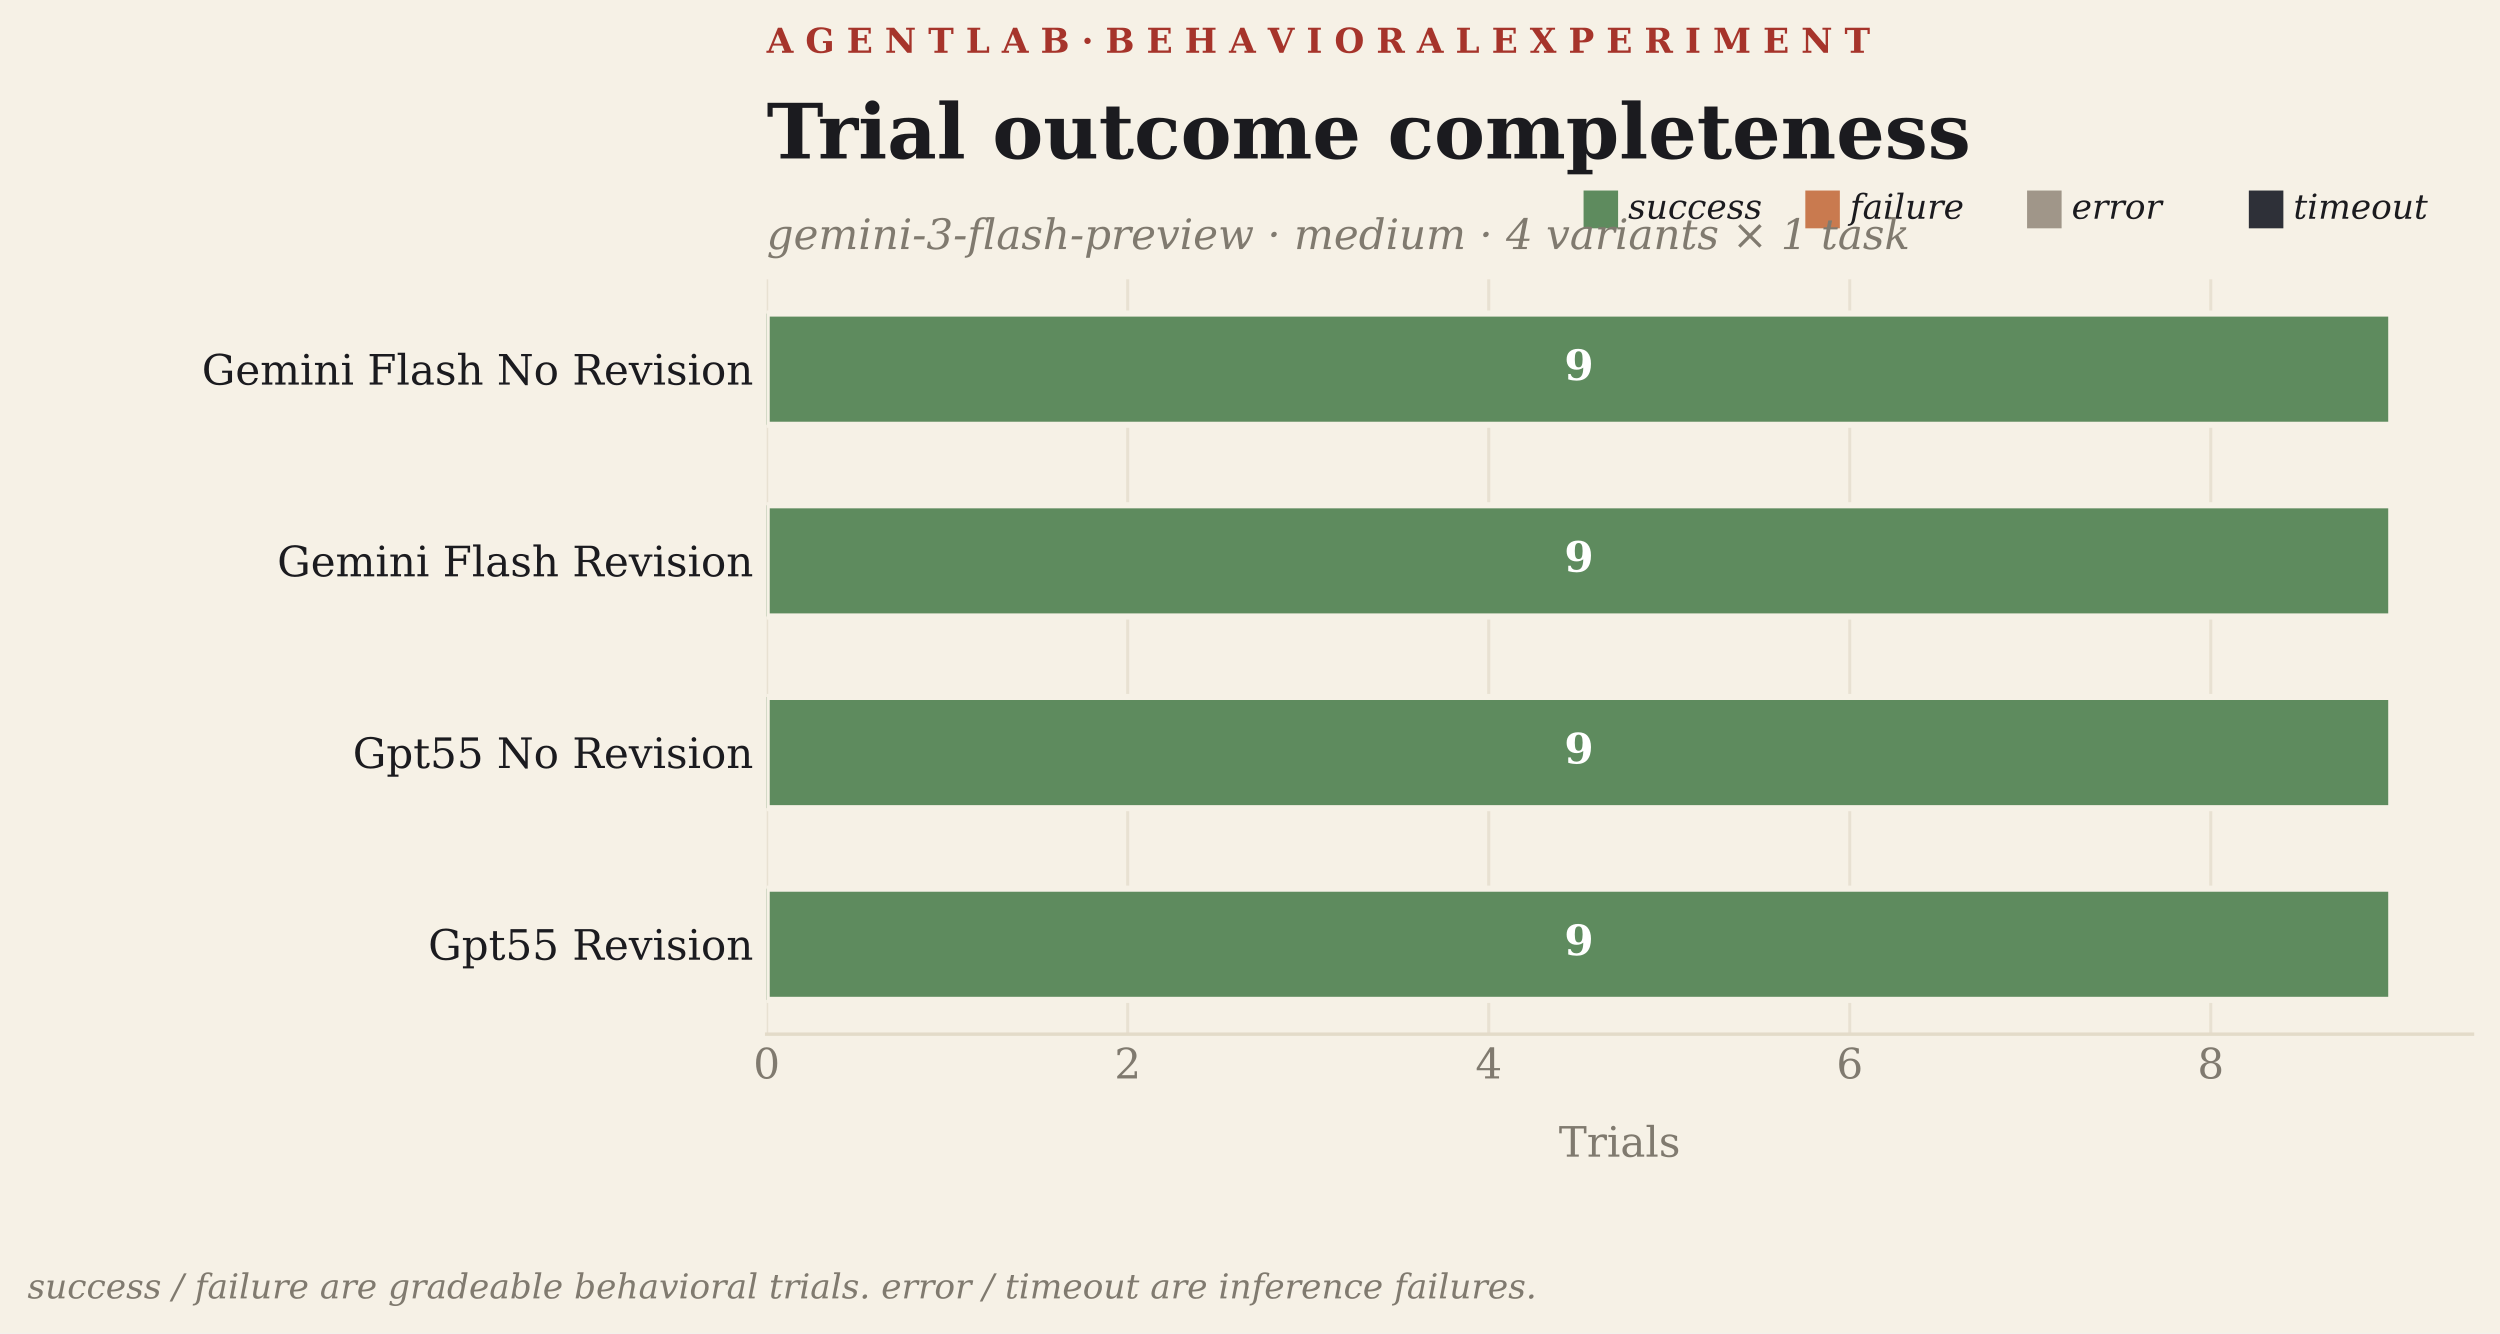
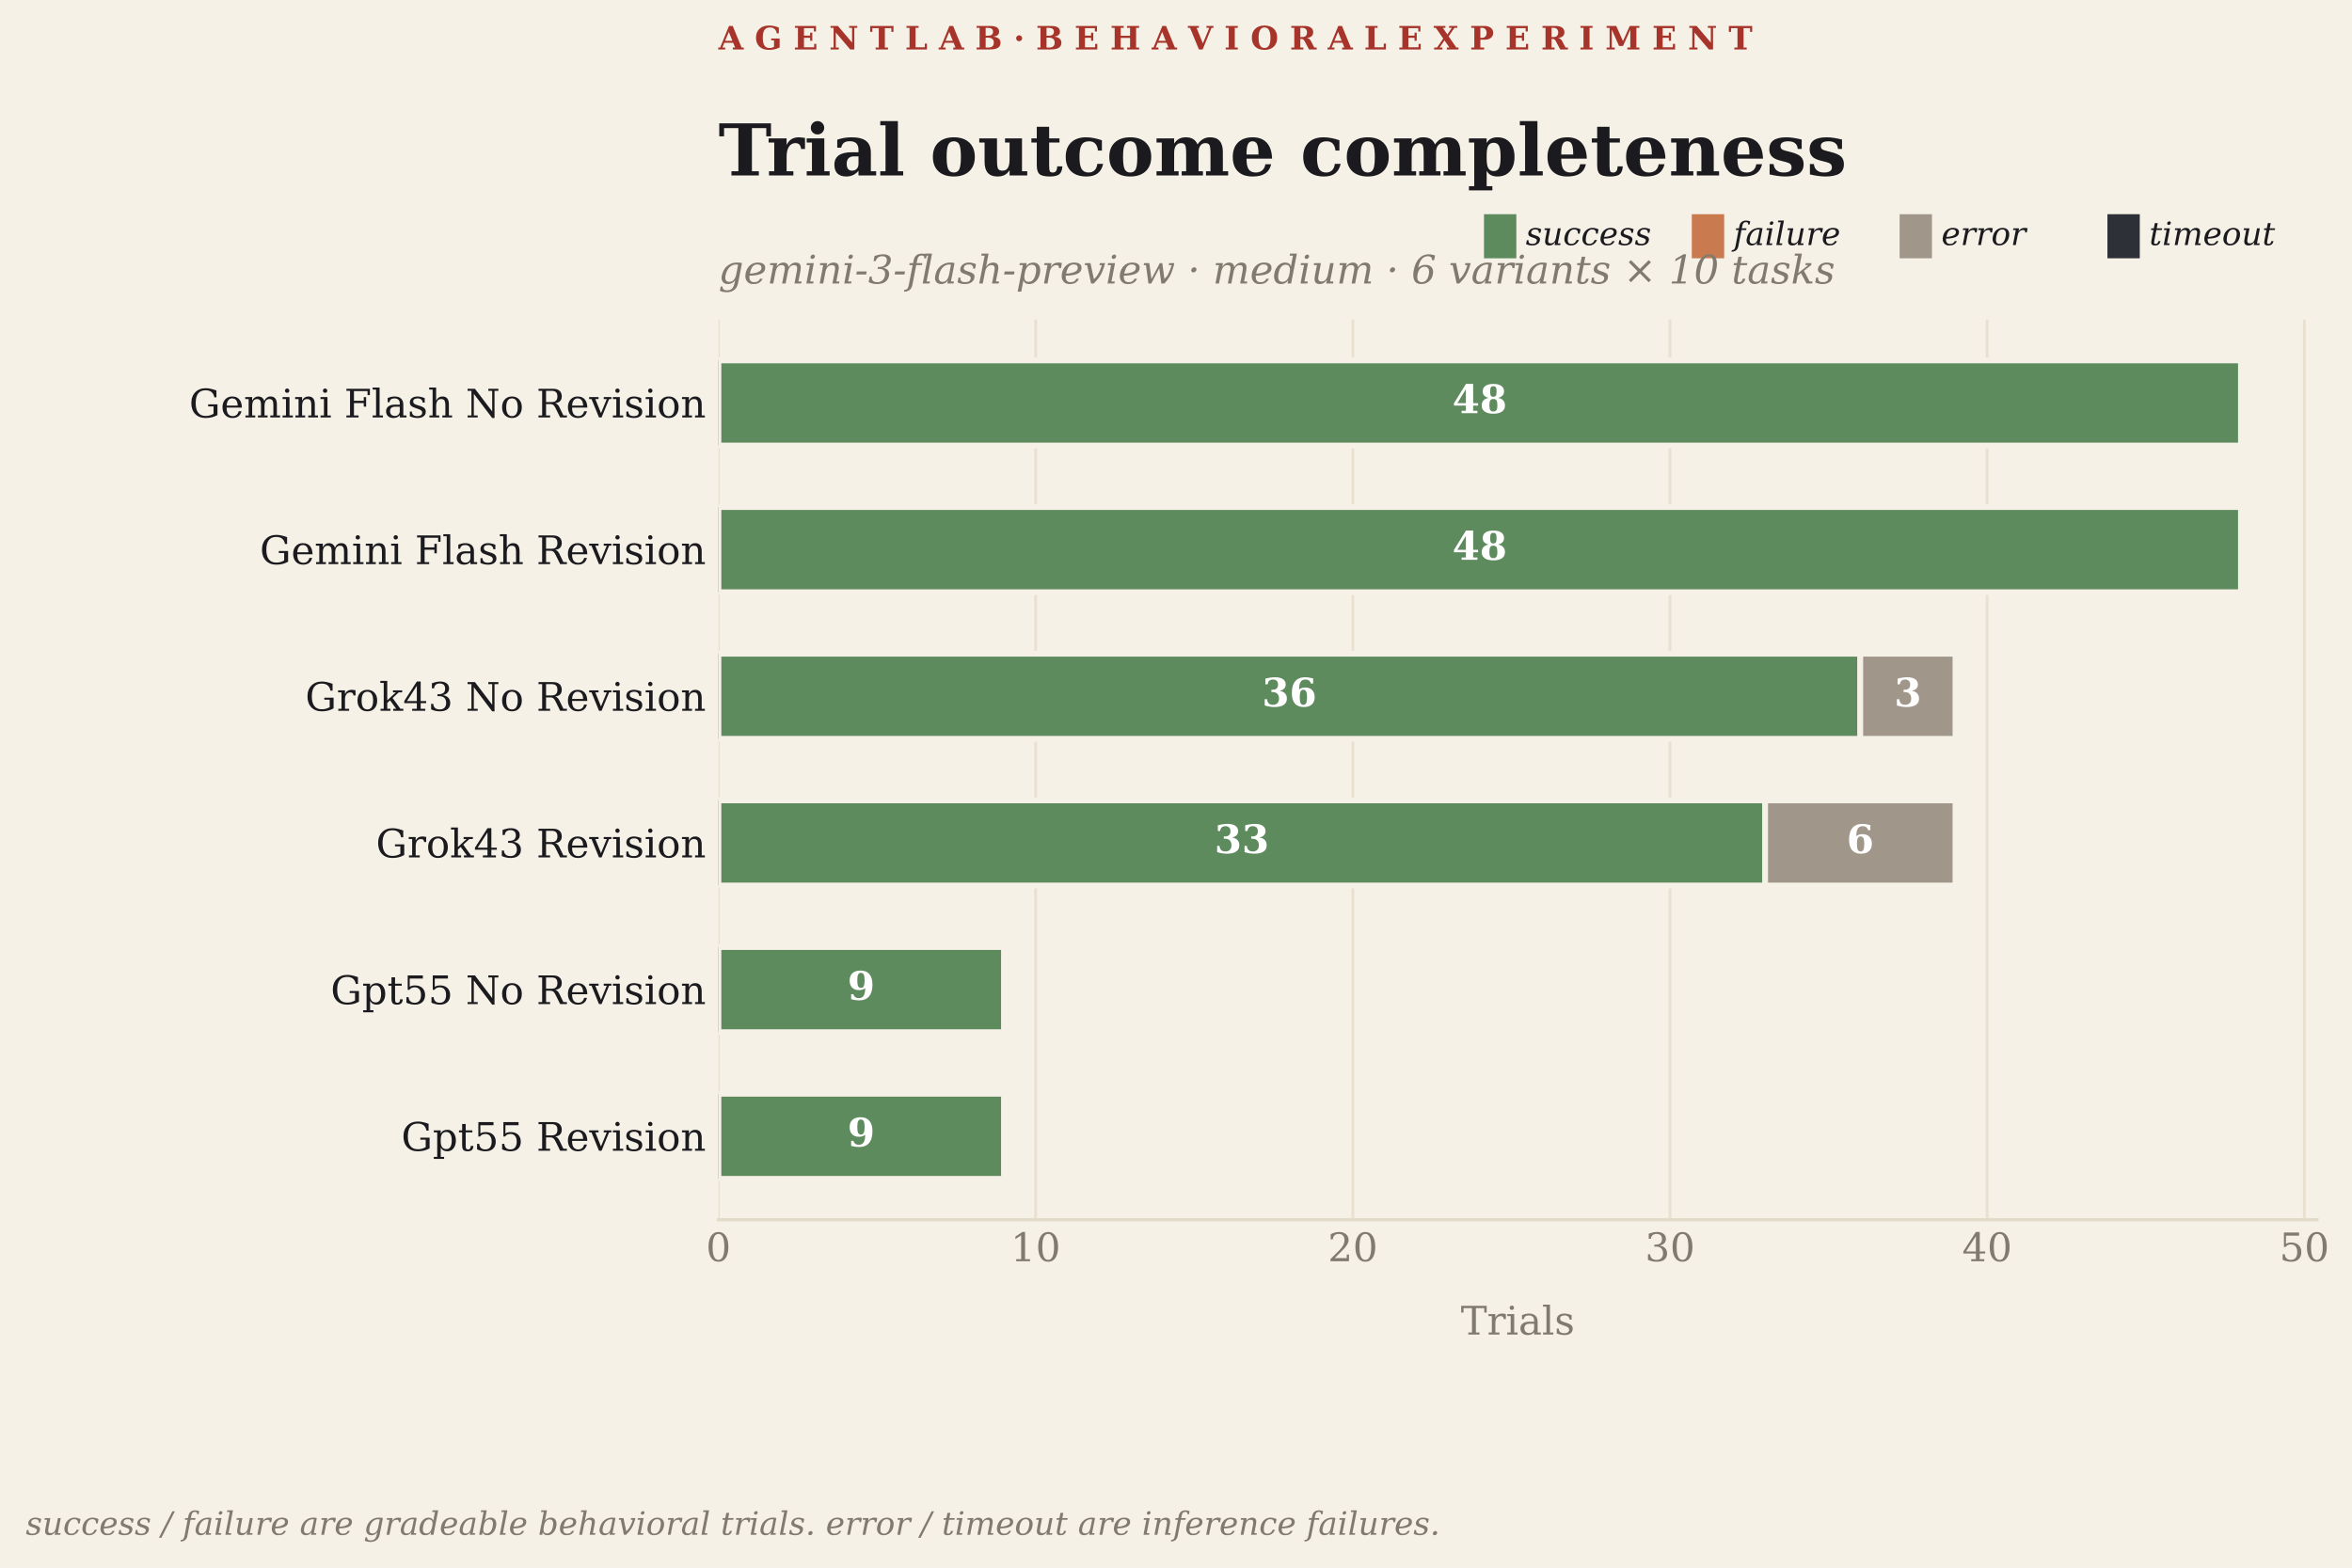
- <svg xmlns="http://www.w3.org/2000/svg" width="654.653pt" height="349.16pt" viewBox="0 0 654.653 349.16" version="1.1">
+ <svg xmlns="http://www.w3.org/2000/svg" width="657.225pt" height="438.117pt" viewBox="0 0 657.225 438.117" version="1.1">
  <defs>
    <style type="text/css">*{stroke-linejoin: round; stroke-linecap: butt}</style>
  </defs>
  <g id="figure_1">
    <g id="patch_1">
-       <path d="M 0 349.16  L 654.653 349.16  L 654.653 0  L 0 0  z " style="fill: #f6f1e6" />
+       <path d="M 0 438.117  L 657.225 438.117  L 657.225 0  L 0 0  z " style="fill: #f6f1e6" />
    </g>
    <g id="axes_1">
      <g id="patch_2">
-         <path d="M 200.765 270.81  L 647.453 270.81  L 647.453 73.127  L 200.765 73.127  z " style="fill: #f6f1e6" />
+         <path d="M 200.765 340.898  L 647.453 340.898  L 647.453 89.301  L 200.765 89.301  z " style="fill: #f6f1e6" />
      </g>
      <g id="patch_3">
-         <path d="M 415.175 59.289  L 423.215 59.289  L 423.215 50.393  L 415.175 50.393  z " style="fill: #5e8b5e; stroke: #5e8b5e; stroke-linejoin: miter" />
+         <path d="M 415.175 71.689  L 423.215 71.689  L 423.215 60.367  L 415.175 60.367  z " style="fill: #5e8b5e; stroke: #5e8b5e; stroke-linejoin: miter" />
      </g>
      <g id="patch_4">
-         <path d="M 473.244 59.289  L 481.285 59.289  L 481.285 50.393  L 473.244 50.393  z " style="fill: #c97a4f; stroke: #c97a4f; stroke-linejoin: miter" />
+         <path d="M 473.244 71.689  L 481.285 71.689  L 481.285 60.367  L 473.244 60.367  z " style="fill: #c97a4f; stroke: #c97a4f; stroke-linejoin: miter" />
      </g>
      <g id="patch_5">
-         <path d="M 531.314 59.289  L 539.354 59.289  L 539.354 50.393  L 531.314 50.393  z " style="fill: #a09689; stroke: #a09689; stroke-linejoin: miter" />
+         <path d="M 531.314 71.689  L 539.354 71.689  L 539.354 60.367  L 531.314 60.367  z " style="fill: #a09689; stroke: #a09689; stroke-linejoin: miter" />
      </g>
      <g id="patch_6">
-         <path d="M 589.383 59.289  L 597.424 59.289  L 597.424 50.393  L 589.383 50.393  z " style="fill: #2e3038; stroke: #2e3038; stroke-linejoin: miter" />
+         <path d="M 589.383 71.689  L 597.424 71.689  L 597.424 60.367  L 589.383 60.367  z " style="fill: #2e3038; stroke: #2e3038; stroke-linejoin: miter" />
      </g>
      <g id="matplotlib.axis_1">
        <g id="xtick_1">
          <g id="line2d_1">
-             <path d="M 200.765 270.81  L 200.765 73.127  " clip-path="url(#pf66a19d2ea)" style="fill: none; stroke: #e3dbc9; stroke-opacity: 0.7; stroke-width: 0.8; stroke-linecap: square" />
+             <path d="M 200.765 340.898  L 200.765 89.301  " clip-path="url(#p3cffad57dd)" style="fill: none; stroke: #e3dbc9; stroke-opacity: 0.7; stroke-width: 0.8; stroke-linecap: square" />
          </g>
          <g id="text_1">
-             <text style="fill: #807a6f; font: 11px 'Charter', 'Georgia', 'DejaVu Serif'; text-anchor: middle" x="200.765" y="282.404" transform="rotate(-0 200.7648 282.4038)">0</text>
+             <text style="fill: #807a6f; font: 11px 'Charter', 'Georgia', 'DejaVu Serif'; text-anchor: middle" x="200.765" y="352.491" transform="rotate(-0 200.7648 352.4915)">0</text>
          </g>
        </g>
        <g id="xtick_2">
          <g id="line2d_2">
-             <path d="M 295.302 270.81  L 295.302 73.127  " clip-path="url(#pf66a19d2ea)" style="fill: none; stroke: #e3dbc9; stroke-opacity: 0.7; stroke-width: 0.8; stroke-linecap: square" />
+             <path d="M 289.393 340.898  L 289.393 89.301  " clip-path="url(#p3cffad57dd)" style="fill: none; stroke: #e3dbc9; stroke-opacity: 0.7; stroke-width: 0.8; stroke-linecap: square" />
          </g>
          <g id="text_2">
-             <text style="fill: #807a6f; font: 11px 'Charter', 'Georgia', 'DejaVu Serif'; text-anchor: middle" x="295.302" y="282.404" transform="rotate(-0 295.3019 282.4038)">2</text>
+             <text style="fill: #807a6f; font: 11px 'Charter', 'Georgia', 'DejaVu Serif'; text-anchor: middle" x="289.393" y="352.491" transform="rotate(-0 289.3934 352.4915)">10</text>
          </g>
        </g>
        <g id="xtick_3">
          <g id="line2d_3">
-             <path d="M 389.839 270.81  L 389.839 73.127  " clip-path="url(#pf66a19d2ea)" style="fill: none; stroke: #e3dbc9; stroke-opacity: 0.7; stroke-width: 0.8; stroke-linecap: square" />
+             <path d="M 378.022 340.898  L 378.022 89.301  " clip-path="url(#p3cffad57dd)" style="fill: none; stroke: #e3dbc9; stroke-opacity: 0.7; stroke-width: 0.8; stroke-linecap: square" />
          </g>
          <g id="text_3">
-             <text style="fill: #807a6f; font: 11px 'Charter', 'Georgia', 'DejaVu Serif'; text-anchor: middle" x="389.839" y="282.404" transform="rotate(-0 389.8391 282.4038)">4</text>
+             <text style="fill: #807a6f; font: 11px 'Charter', 'Georgia', 'DejaVu Serif'; text-anchor: middle" x="378.022" y="352.491" transform="rotate(-0 378.0219 352.4915)">20</text>
          </g>
        </g>
        <g id="xtick_4">
          <g id="line2d_4">
-             <path d="M 484.376 270.81  L 484.376 73.127  " clip-path="url(#pf66a19d2ea)" style="fill: none; stroke: #e3dbc9; stroke-opacity: 0.7; stroke-width: 0.8; stroke-linecap: square" />
+             <path d="M 466.651 340.898  L 466.651 89.301  " clip-path="url(#p3cffad57dd)" style="fill: none; stroke: #e3dbc9; stroke-opacity: 0.7; stroke-width: 0.8; stroke-linecap: square" />
          </g>
          <g id="text_4">
-             <text style="fill: #807a6f; font: 11px 'Charter', 'Georgia', 'DejaVu Serif'; text-anchor: middle" x="484.376" y="282.404" transform="rotate(-0 484.3762 282.4038)">6</text>
+             <text style="fill: #807a6f; font: 11px 'Charter', 'Georgia', 'DejaVu Serif'; text-anchor: middle" x="466.651" y="352.491" transform="rotate(-0 466.6505 352.4915)">30</text>
          </g>
        </g>
        <g id="xtick_5">
          <g id="line2d_5">
-             <path d="M 578.913 270.81  L 578.913 73.127  " clip-path="url(#pf66a19d2ea)" style="fill: none; stroke: #e3dbc9; stroke-opacity: 0.7; stroke-width: 0.8; stroke-linecap: square" />
+             <path d="M 555.279 340.898  L 555.279 89.301  " clip-path="url(#p3cffad57dd)" style="fill: none; stroke: #e3dbc9; stroke-opacity: 0.7; stroke-width: 0.8; stroke-linecap: square" />
          </g>
          <g id="text_5">
-             <text style="fill: #807a6f; font: 11px 'Charter', 'Georgia', 'DejaVu Serif'; text-anchor: middle" x="578.913" y="282.404" transform="rotate(-0 578.9134 282.4038)">8</text>
+             <text style="fill: #807a6f; font: 11px 'Charter', 'Georgia', 'DejaVu Serif'; text-anchor: middle" x="555.279" y="352.491" transform="rotate(-0 555.2791 352.4915)">40</text>
          </g>
        </g>
-         <g id="text_6">
-           <text style="fill: #807a6f; font: 11px 'Charter', 'Georgia', 'DejaVu Serif'; text-anchor: middle" x="424.109" y="302.893" transform="rotate(-0 424.1088 302.8933)">Trials</text>
+         <g id="xtick_6">
+           <g id="line2d_6">
+             <path d="M 643.908 340.898  L 643.908 89.301  " clip-path="url(#p3cffad57dd)" style="fill: none; stroke: #e3dbc9; stroke-opacity: 0.7; stroke-width: 0.8; stroke-linecap: square" />
+           </g>
+           <g id="text_6">
+             <text style="fill: #807a6f; font: 11px 'Charter', 'Georgia', 'DejaVu Serif'; text-anchor: middle" x="643.908" y="352.491" transform="rotate(-0 643.9077 352.4915)">50</text>
+           </g>
+         </g>
+         <g id="text_7">
+           <text style="fill: #807a6f; font: 11px 'Charter', 'Georgia', 'DejaVu Serif'; text-anchor: middle" x="424.109" y="372.981" transform="rotate(-0 424.1088 372.981)">Trials</text>
        </g>
      </g>
      <g id="matplotlib.axis_2">
        <g id="ytick_1">
-           <g id="text_7">
-             <text style="fill: #1b1b1f; font: 11px 'Charter', 'Georgia', 'DejaVu Serif'; text-anchor: end" x="197.265" y="100.717" transform="rotate(-0 197.2648 100.7171)">Gemini Flash No Revision</text>
+           <g id="text_8">
+             <text style="fill: #1b1b1f; font: 11px 'Charter', 'Georgia', 'DejaVu Serif'; text-anchor: end" x="197.265" y="116.671" transform="rotate(-0 197.2648 116.6712)">Gemini Flash No Revision</text>
          </g>
        </g>
        <g id="ytick_2">
-           <g id="text_8">
-             <text style="fill: #1b1b1f; font: 11px 'Charter', 'Georgia', 'DejaVu Serif'; text-anchor: end" x="197.265" y="150.916" transform="rotate(-0 197.2648 150.9159)">Gemini Flash Revision</text>
+           <g id="text_9">
+             <text style="fill: #1b1b1f; font: 11px 'Charter', 'Georgia', 'DejaVu Serif'; text-anchor: end" x="197.265" y="157.661" transform="rotate(-0 197.2648 157.6612)">Gemini Flash Revision</text>
          </g>
        </g>
        <g id="ytick_3">
-           <g id="text_9">
-             <text style="fill: #1b1b1f; font: 11px 'Charter', 'Georgia', 'DejaVu Serif'; text-anchor: end" x="197.265" y="201.115" transform="rotate(-0 197.2648 201.1148)">Gpt55 No Revision</text>
+           <g id="text_10">
+             <text style="fill: #1b1b1f; font: 11px 'Charter', 'Georgia', 'DejaVu Serif'; text-anchor: end" x="197.265" y="198.651" transform="rotate(-0 197.2648 198.6513)">Grok43 No Revision</text>
          </g>
        </g>
        <g id="ytick_4">
-           <g id="text_10">
-             <text style="fill: #1b1b1f; font: 11px 'Charter', 'Georgia', 'DejaVu Serif'; text-anchor: end" x="197.265" y="251.314" transform="rotate(-0 197.2648 251.3137)">Gpt55 Revision</text>
+           <g id="text_11">
+             <text style="fill: #1b1b1f; font: 11px 'Charter', 'Georgia', 'DejaVu Serif'; text-anchor: end" x="197.265" y="239.641" transform="rotate(-0 197.2648 239.6413)">Grok43 Revision</text>
+           </g>
+         </g>
+         <g id="ytick_5">
+           <g id="text_12">
+             <text style="fill: #1b1b1f; font: 11px 'Charter', 'Georgia', 'DejaVu Serif'; text-anchor: end" x="197.265" y="280.631" transform="rotate(-0 197.2648 280.6313)">Gpt55 No Revision</text>
+           </g>
+         </g>
+         <g id="ytick_6">
+           <g id="text_13">
+             <text style="fill: #1b1b1f; font: 11px 'Charter', 'Georgia', 'DejaVu Serif'; text-anchor: end" x="197.265" y="321.621" transform="rotate(-0 197.2648 321.6213)">Gpt55 Revision</text>
          </g>
        </g>
      </g>
      <g id="patch_7">
-         <path d="M 200.765 270.81  L 647.453 270.81  " style="fill: none; stroke: #e3dbc9; stroke-width: 0.9; stroke-linejoin: miter; stroke-linecap: square" />
+         <path d="M 200.765 340.898  L 647.453 340.898  " style="fill: none; stroke: #e3dbc9; stroke-width: 0.9; stroke-linejoin: miter; stroke-linecap: square" />
      </g>
      <g id="patch_8">
-         <path d="M 200.765 82.113  L 626.182 82.113  L 626.182 111.228  L 200.765 111.228  z " clip-path="url(#pf66a19d2ea)" style="fill: #5e8b5e; stroke: #f6f1e6; stroke-width: 1.6; stroke-linejoin: miter" />
+         <path d="M 200.765 100.737  L 626.182 100.737  L 626.182 124.512  L 200.765 124.512  z " clip-path="url(#p3cffad57dd)" style="fill: #5e8b5e; stroke: #f6f1e6; stroke-width: 1.6; stroke-linejoin: miter" />
      </g>
-       <g id="text_11">
-         <text style="fill: #ffffff; font: 700 11px 'Charter', 'Iowan Old Style', 'Hoefler Text', 'Georgia', 'DejaVu Serif'; text-anchor: middle" x="413.473" y="99.519" transform="rotate(-0 413.4734 99.51909)">9</text>
+       <g id="text_14">
+         <text style="fill: #ffffff; font: 700 11px 'Charter', 'Iowan Old Style', 'Hoefler Text', 'Georgia', 'DejaVu Serif'; text-anchor: middle" x="413.473" y="115.473" transform="rotate(-0 413.4734 115.4732)">48</text>
      </g>
      <g id="patch_9">
-         <path d="M 200.765 132.311  L 626.182 132.311  L 626.182 161.427  L 200.765 161.427  z " clip-path="url(#pf66a19d2ea)" style="fill: #5e8b5e; stroke: #f6f1e6; stroke-width: 1.6; stroke-linejoin: miter" />
+         <path d="M 200.765 141.727  L 626.182 141.727  L 626.182 165.502  L 200.765 165.502  z " clip-path="url(#p3cffad57dd)" style="fill: #5e8b5e; stroke: #f6f1e6; stroke-width: 1.6; stroke-linejoin: miter" />
      </g>
-       <g id="text_12">
-         <text style="fill: #ffffff; font: 700 11px 'Charter', 'Iowan Old Style', 'Hoefler Text', 'Georgia', 'DejaVu Serif'; text-anchor: middle" x="413.473" y="149.718" transform="rotate(-0 413.4734 149.718)">9</text>
+       <g id="text_15">
+         <text style="fill: #ffffff; font: 700 11px 'Charter', 'Iowan Old Style', 'Hoefler Text', 'Georgia', 'DejaVu Serif'; text-anchor: middle" x="413.473" y="156.463" transform="rotate(-0 413.4734 156.4633)">48</text>
      </g>
      <g id="patch_10">
-         <path d="M 200.765 182.51  L 626.182 182.51  L 626.182 211.626  L 200.765 211.626  z " clip-path="url(#pf66a19d2ea)" style="fill: #5e8b5e; stroke: #f6f1e6; stroke-width: 1.6; stroke-linejoin: miter" />
+         <path d="M 200.765 182.717  L 519.828 182.717  L 519.828 206.492  L 200.765 206.492  z " clip-path="url(#p3cffad57dd)" style="fill: #5e8b5e; stroke: #f6f1e6; stroke-width: 1.6; stroke-linejoin: miter" />
      </g>
-       <g id="text_13">
-         <text style="fill: #ffffff; font: 700 11px 'Charter', 'Iowan Old Style', 'Hoefler Text', 'Georgia', 'DejaVu Serif'; text-anchor: middle" x="413.473" y="199.917" transform="rotate(-0 413.4734 199.9169)">9</text>
+       <g id="text_16">
+         <text style="fill: #ffffff; font: 700 11px 'Charter', 'Iowan Old Style', 'Hoefler Text', 'Georgia', 'DejaVu Serif'; text-anchor: middle" x="360.296" y="197.453" transform="rotate(-0 360.2962 197.4533)">36</text>
      </g>
      <g id="patch_11">
-         <path d="M 200.765 232.709  L 626.182 232.709  L 626.182 261.825  L 200.765 261.825  z " clip-path="url(#pf66a19d2ea)" style="fill: #5e8b5e; stroke: #f6f1e6; stroke-width: 1.6; stroke-linejoin: miter" />
-       </g>
-       <g id="text_14">
-         <text style="fill: #ffffff; font: 700 11px 'Charter', 'Iowan Old Style', 'Hoefler Text', 'Georgia', 'DejaVu Serif'; text-anchor: middle" x="413.473" y="250.116" transform="rotate(-0 413.4734 250.1157)">9</text>
-       </g>
-       <g id="text_15">
-         <text style="fill: #1b1b1f; font: italic 9px 'Charter', 'Georgia', 'DejaVu Serif'; text-anchor: start" x="426.342" y="57.271" transform="rotate(-0 426.3422 57.271)">success</text>
-       </g>
-       <g id="text_16">
-         <text style="fill: #1b1b1f; font: italic 9px 'Charter', 'Georgia', 'DejaVu Serif'; text-anchor: start" x="484.412" y="57.271" transform="rotate(-0 484.4117 57.271)">failure</text>
+         <path d="M 200.765 223.707  L 493.239 223.707  L 493.239 247.482  L 200.765 247.482  z " clip-path="url(#p3cffad57dd)" style="fill: #5e8b5e; stroke: #f6f1e6; stroke-width: 1.6; stroke-linejoin: miter" />
      </g>
      <g id="text_17">
-         <text style="fill: #1b1b1f; font: italic 9px 'Charter', 'Georgia', 'DejaVu Serif'; text-anchor: start" x="542.481" y="57.271" transform="rotate(-0 542.4811 57.271)">error</text>
+         <text style="fill: #ffffff; font: 700 11px 'Charter', 'Iowan Old Style', 'Hoefler Text', 'Georgia', 'DejaVu Serif'; text-anchor: middle" x="347.002" y="238.443" transform="rotate(-0 347.0019 238.4433)">33</text>
+       </g>
+       <g id="patch_12">
+         <path d="M 200.765 264.697  L 280.531 264.697  L 280.531 288.472  L 200.765 288.472  z " clip-path="url(#p3cffad57dd)" style="fill: #5e8b5e; stroke: #f6f1e6; stroke-width: 1.6; stroke-linejoin: miter" />
      </g>
      <g id="text_18">
-         <text style="fill: #1b1b1f; font: italic 9px 'Charter', 'Georgia', 'DejaVu Serif'; text-anchor: start" x="600.551" y="57.271" transform="rotate(-0 600.5506 57.271)">timeout</text>
+         <text style="fill: #ffffff; font: 700 11px 'Charter', 'Iowan Old Style', 'Hoefler Text', 'Georgia', 'DejaVu Serif'; text-anchor: middle" x="240.648" y="279.433" transform="rotate(-0 240.6477 279.4333)">9</text>
+       </g>
+       <g id="patch_13">
+         <path d="M 200.765 305.687  L 280.531 305.687  L 280.531 329.462  L 200.765 329.462  z " clip-path="url(#p3cffad57dd)" style="fill: #5e8b5e; stroke: #f6f1e6; stroke-width: 1.6; stroke-linejoin: miter" />
      </g>
      <g id="text_19">
+         <text style="fill: #ffffff; font: 700 11px 'Charter', 'Iowan Old Style', 'Hoefler Text', 'Georgia', 'DejaVu Serif'; text-anchor: middle" x="240.648" y="320.423" transform="rotate(-0 240.6477 320.4234)">9</text>
+       </g>
+       <g id="patch_14">
+         <path d="M 519.828 182.717  L 546.416 182.717  L 546.416 206.492  L 519.828 206.492  z " clip-path="url(#p3cffad57dd)" style="fill: #a09689; stroke: #f6f1e6; stroke-width: 1.6; stroke-linejoin: miter" />
+       </g>
+       <g id="text_20">
+         <text style="fill: #ffffff; font: 700 11px 'Charter', 'Iowan Old Style', 'Hoefler Text', 'Georgia', 'DejaVu Serif'; text-anchor: middle" x="533.122" y="197.453" transform="rotate(-0 533.1219 197.4533)">3</text>
+       </g>
+       <g id="patch_15">
+         <path d="M 493.239 223.707  L 546.416 223.707  L 546.416 247.482  L 493.239 247.482  z " clip-path="url(#p3cffad57dd)" style="fill: #a09689; stroke: #f6f1e6; stroke-width: 1.6; stroke-linejoin: miter" />
+       </g>
+       <g id="text_21">
+         <text style="fill: #ffffff; font: 700 11px 'Charter', 'Iowan Old Style', 'Hoefler Text', 'Georgia', 'DejaVu Serif'; text-anchor: middle" x="519.828" y="238.443" transform="rotate(-0 519.8277 238.4433)">6</text>
+       </g>
+       <g id="text_22">
+         <text style="fill: #1b1b1f; font: italic 9px 'Charter', 'Georgia', 'DejaVu Serif'; text-anchor: start" x="426.342" y="68.485" transform="rotate(-0 426.3422 68.48502)">success</text>
+       </g>
+       <g id="text_23">
+         <text style="fill: #1b1b1f; font: italic 9px 'Charter', 'Georgia', 'DejaVu Serif'; text-anchor: start" x="484.412" y="68.485" transform="rotate(-0 484.4117 68.48502)">failure</text>
+       </g>
+       <g id="text_24">
+         <text style="fill: #1b1b1f; font: italic 9px 'Charter', 'Georgia', 'DejaVu Serif'; text-anchor: start" x="542.481" y="68.485" transform="rotate(-0 542.4811 68.48502)">error</text>
+       </g>
+       <g id="text_25">
+         <text style="fill: #1b1b1f; font: italic 9px 'Charter', 'Georgia', 'DejaVu Serif'; text-anchor: start" x="600.551" y="68.485" transform="rotate(-0 600.5506 68.48502)">timeout</text>
+       </g>
+       <g id="text_26">
        <text style="fill: #a6342b; font: 700 9px 'Charter', 'Iowan Old Style', 'Hoefler Text', 'Georgia', 'DejaVu Serif'; text-anchor: start" x="200.765" y="13.822" transform="rotate(-0 200.7648 13.82203)">A  G  E  N  T  L  A  B     ·     B  E  H  A  V  I  O  R  A  L     E  X  P  E  R  I  M  E  N  T</text>
      </g>
-       <g id="text_20">
-         <text style="fill: #1b1b1f; font: 700 20px 'Charter', 'Iowan Old Style', 'Hoefler Text', 'Georgia', 'DejaVu Serif'; text-anchor: start" x="200.765" y="41.498" transform="rotate(-0 200.7648 41.49768)">Trial outcome completeness</text>
+       <g id="text_27">
+         <text style="fill: #1b1b1f; font: 700 20px 'Charter', 'Iowan Old Style', 'Hoefler Text', 'Georgia', 'DejaVu Serif'; text-anchor: start" x="200.765" y="49.046" transform="rotate(-0 200.7648 49.04558)">Trial outcome completeness</text>
      </g>
-       <g id="text_21">
-         <text style="fill: #807a6f; font: italic 11px 'Charter', 'Iowan Old Style', 'Hoefler Text', 'Georgia', 'DejaVu Serif'; text-anchor: start" x="200.765" y="65.22" transform="rotate(-0 200.7648 65.21966)">gemini-3-flash-preview · medium  ·  4 variants × 1 task</text>
+       <g id="text_28">
+         <text style="fill: #807a6f; font: italic 11px 'Charter', 'Iowan Old Style', 'Hoefler Text', 'Georgia', 'DejaVu Serif'; text-anchor: start" x="200.765" y="79.237" transform="rotate(-0 200.7648 79.2372)">gemini-3-flash-preview · medium  ·  6 variants × 10 tasks</text>
      </g>
    </g>
-     <g id="text_22">
-       <text style="fill: #807a6f; font: italic 9px 'Charter', 'Georgia', 'DejaVu Serif'; text-anchor: start" x="7.2" y="339.999" transform="rotate(-0 7.2 339.9993)">success / failure are gradeable behavioral trials.  error / timeout are inference failures.</text>
+     <g id="text_29">
+       <text style="fill: #807a6f; font: italic 9px 'Charter', 'Georgia', 'DejaVu Serif'; text-anchor: start" x="7.2" y="428.957" transform="rotate(-0 7.2 428.9568)">success / failure are gradeable behavioral trials.  error / timeout are inference failures.</text>
    </g>
  </g>
  <defs>
-     <clipPath id="pf66a19d2ea">
-       <rect x="200.765" y="73.127" width="446.688" height="197.683" />
+     <clipPath id="p3cffad57dd">
+       <rect x="200.765" y="89.301" width="446.688" height="251.597" />
    </clipPath>
  </defs>
</svg>
